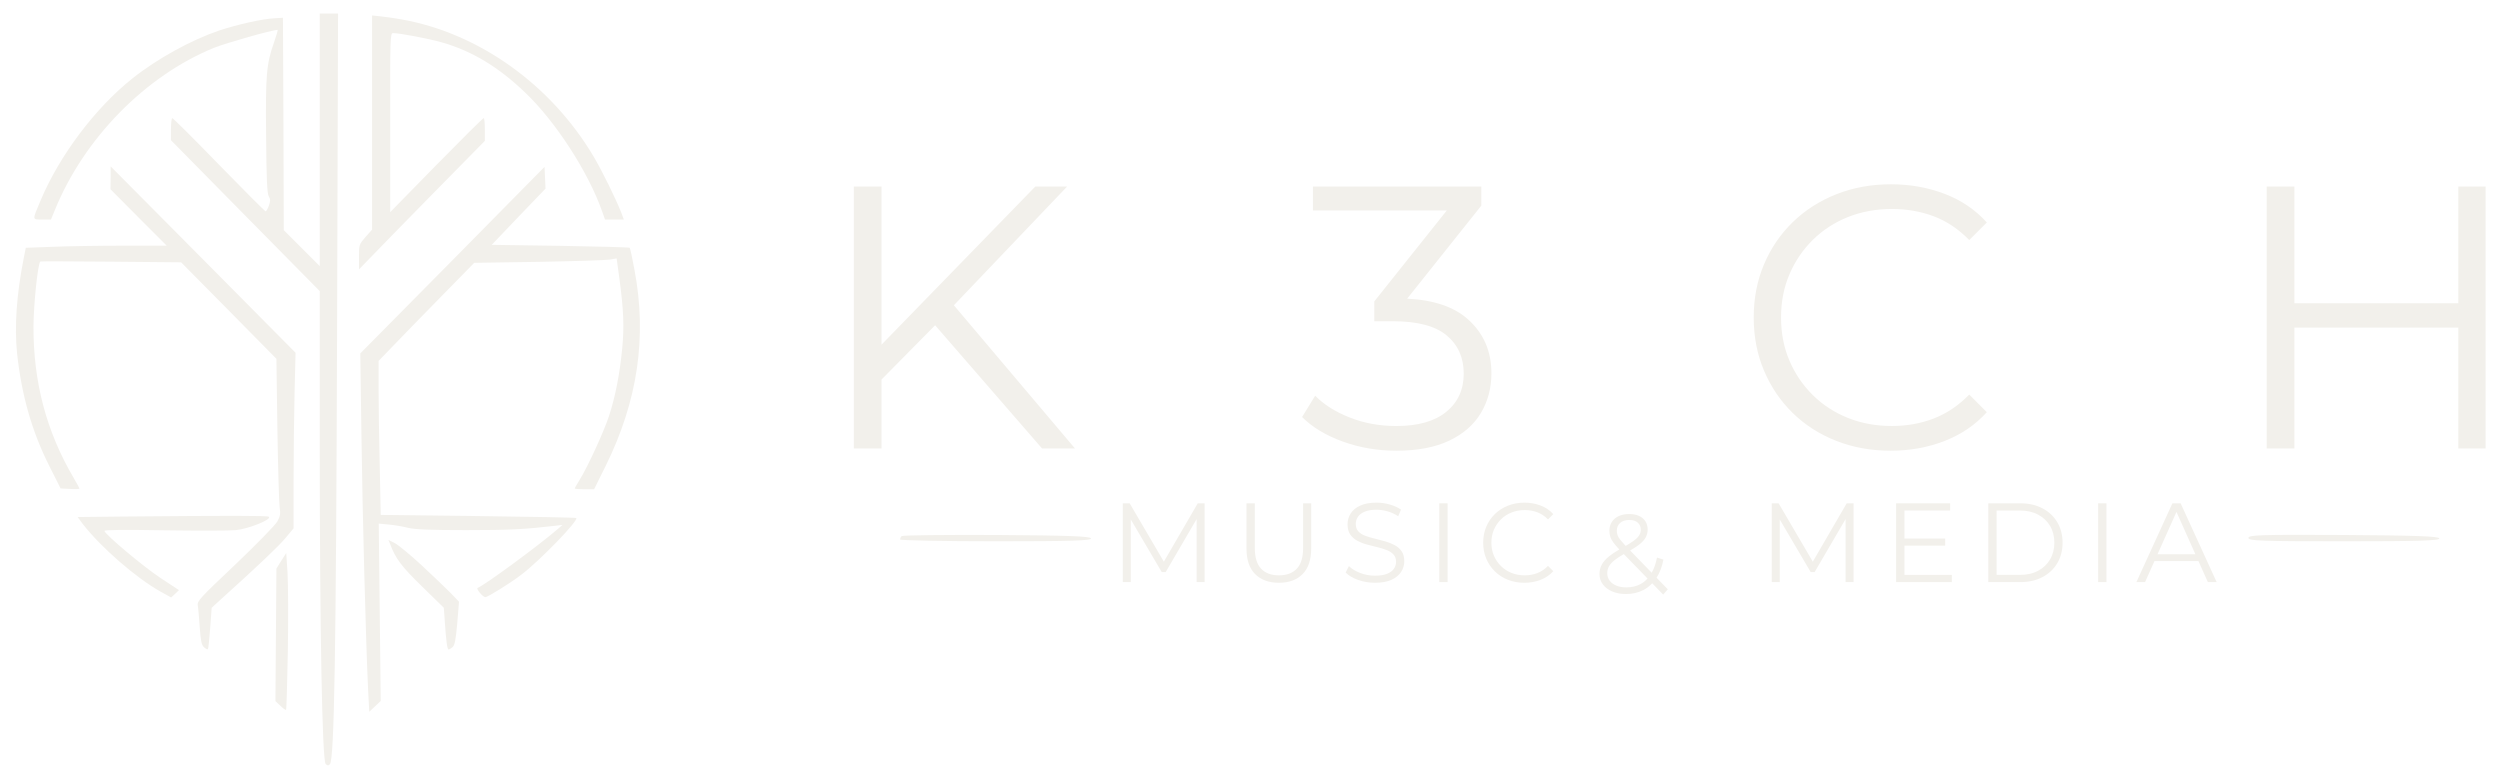
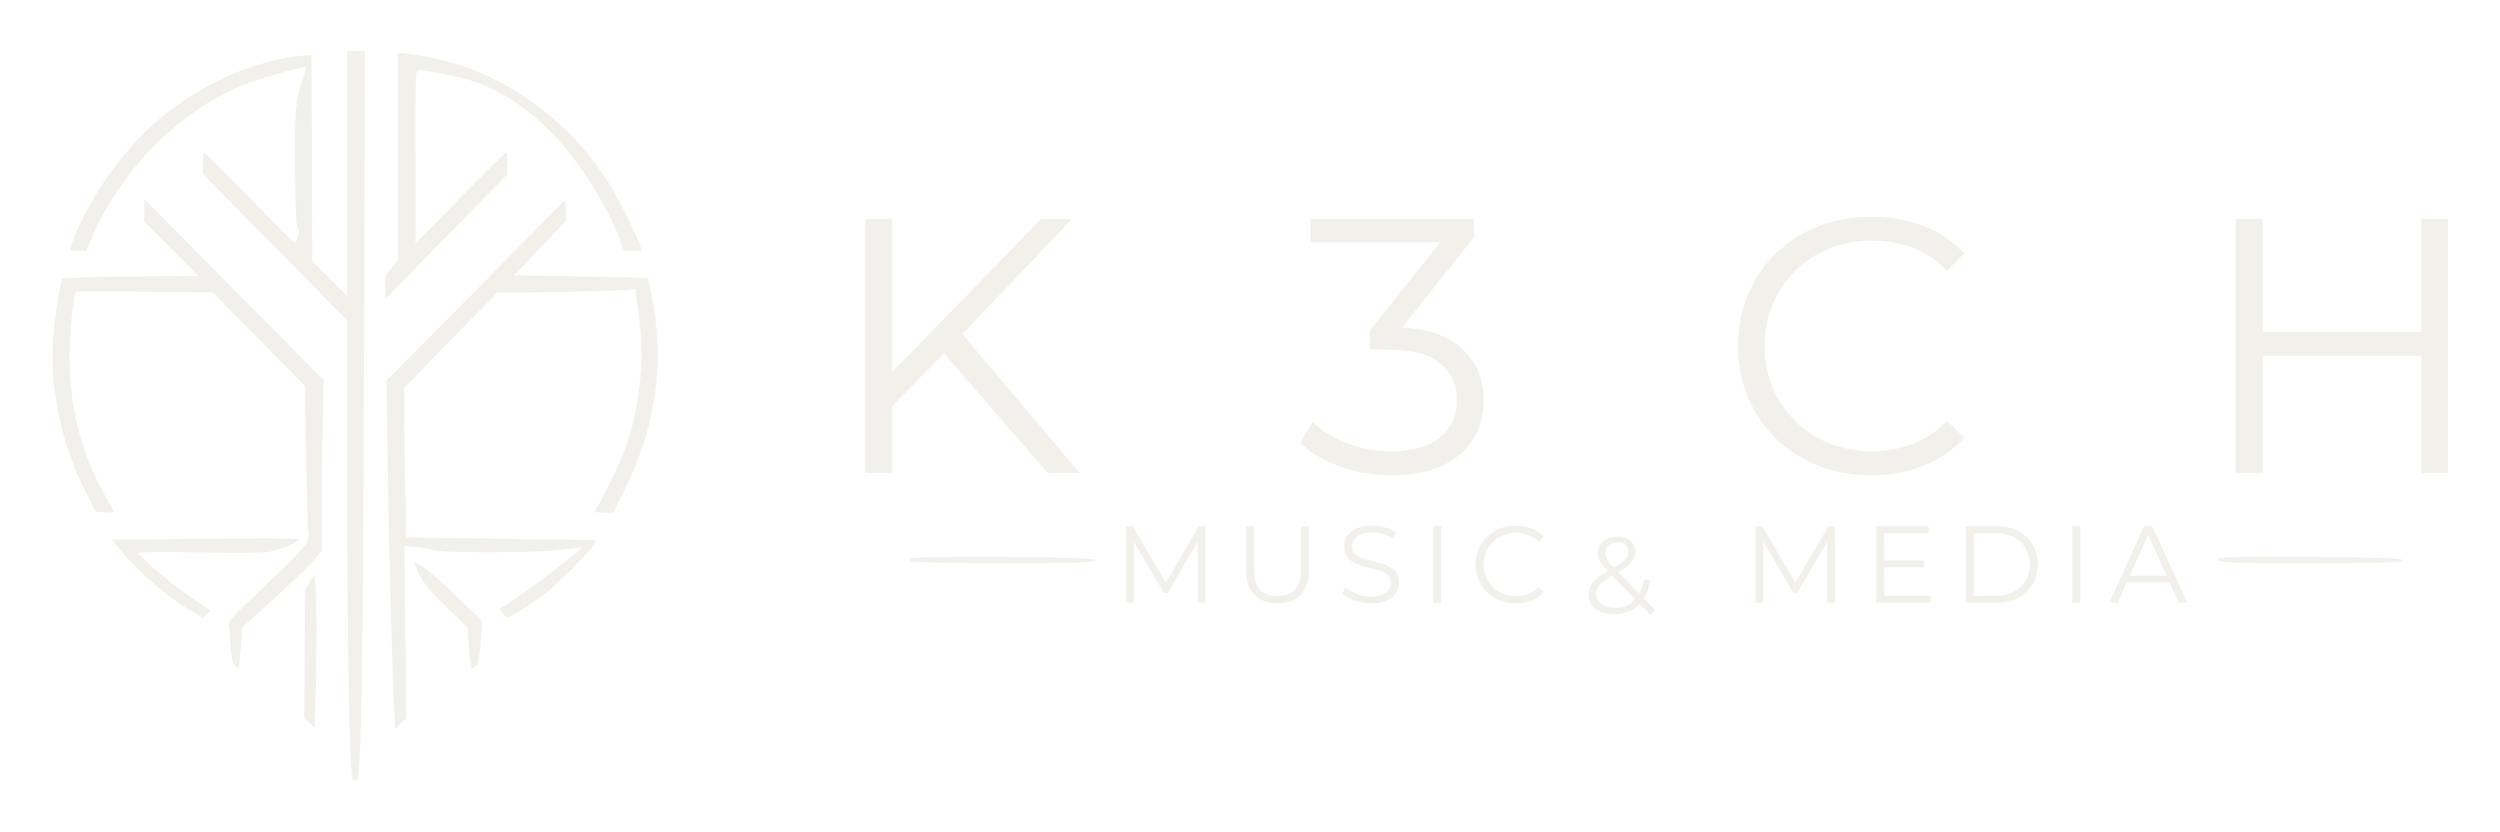
- <svg xmlns="http://www.w3.org/2000/svg" viewBox="0 0 1109.9 346.2" width="1110" height="346">
+ <svg xmlns="http://www.w3.org/2000/svg" viewBox="-17.3 -17.3 1144.5 380.8" width="1145" height="381" overflow="visible">
  <g fill="#F2F0EB">
    <path d="M 187.14 260.57 L 196.8 270.01 L 197.24 276.19 C 197.82 284.9 198.33 288.54 198.91 288.54 C 199.2 288.54 200 288.1 200.65 287.52 C 201.59 286.79 202.11 284.46 202.76 276.98 L 203.55 267.32 L 199.71 263.33 C 197.53 261.15 191.79 255.63 186.85 251.05 C 181.91 246.48 176.61 242.12 175.09 241.32 L 172.18 239.87 L 172.91 241.61 C 175.38 248.22 177.92 251.57 187.14 260.57 " />
    <path d="M 192.3 85.68 L 215.03 62.58 L 215.03 57.57 C 215.03 54.73 214.81 52.48 214.52 52.48 C 214.16 52.48 204.72 61.86 193.46 73.33 L 172.98 94.25 L 172.98 54.45 C 172.91 17.11 172.98 14.71 174.21 14.71 C 177.26 14.71 189.83 17.11 195.79 18.79 C 209.15 22.56 221.13 29.75 232.97 41.16 C 246.41 53.94 260.93 76.38 267.04 93.66 L 268.41 97.52 L 276.77 97.52 L 275.61 94.39 C 273.28 88.51 267.4 76.45 263.48 69.77 C 244.59 37.74 212.42 14.71 177.99 8.62 C 174.58 8.04 170.29 7.38 168.4 7.23 L 164.92 6.87 L 164.92 102.02 L 162.01 105.29 C 159.18 108.55 159.11 108.7 159.11 114.15 L 159.11 119.67 L 164.41 114.22 C 167.24 111.24 179.8 98.39 192.3 85.68 " />
    <path d="M 18.35 97.52 L 22.27 97.52 L 24.01 93.3 C 36.94 61.49 64.25 33.67 94.68 21.25 C 100.13 19.07 120.54 13.27 122.94 13.27 C 123.16 13.27 122.43 15.8 121.34 18.93 C 118 28.37 117.56 33.16 117.85 60.47 C 118 79.36 118.29 85.97 119.02 87.2 C 119.81 88.51 119.81 89.31 119.09 91.34 C 118.58 92.72 117.93 93.88 117.63 93.88 C 117.34 93.88 108.05 84.59 96.93 73.18 C 85.89 61.78 76.53 52.48 76.16 52.48 C 75.87 52.48 75.58 54.66 75.58 57.42 L 75.58 62.29 L 108.63 95.84 L 141.68 129.33 L 141.68 198.62 C 141.68 279.31 142.77 337.7 144.29 339.38 C 145.09 340.17 145.45 340.25 146.18 339.52 C 148.14 337.56 148.94 289.91 149.38 146.69 L 149.81 6 L 141.68 6 L 141.68 118.21 L 133.69 110.23 L 125.7 102.24 L 125.55 55.1 L 125.33 7.89 L 121.7 8.11 C 116.04 8.4 105.14 10.87 97.01 13.55 C 84.59 17.77 69.48 26.05 58.37 34.91 C 41.88 48.05 25.98 69.19 17.62 89.16 C 13.92 97.95 13.84 97.52 18.35 97.52 " />
    <path d="M 126.79 245.68 L 124.61 249.09 L 122.43 252.58 L 122.21 282 L 121.99 311.48 L 124.24 313.59 C 125.41 314.75 126.57 315.55 126.71 315.34 C 126.93 315.19 127.22 303.42 127.51 289.26 C 127.73 275.1 127.66 259.48 127.37 254.54 Z M 126.79 245.68 " />
    <path d="M 167.89 232.61 L 172.4 233.04 C 174.87 233.26 178.71 233.91 180.97 234.5 C 184.02 235.22 190.63 235.51 206.75 235.51 C 226.07 235.51 232.68 235.15 245.9 233.62 L 249.53 233.19 L 247.35 235.08 C 238.86 242.41 214.74 260.14 211.84 261.15 C 210.96 261.52 214.16 265.29 215.25 265.29 C 216.34 265.29 226.58 258.9 231.38 255.2 C 239.65 248.88 256.72 231.23 255.63 230.14 C 255.49 229.92 235.88 229.56 212.05 229.27 L 168.77 228.76 L 168.33 206.97 C 168.04 194.98 167.82 179.59 167.82 172.76 L 167.82 160.34 L 174.14 153.8 C 177.62 150.17 187.14 140.37 195.35 132.02 L 210.31 116.76 L 239 116.33 C 254.76 116.04 269 115.6 270.67 115.31 L 273.57 114.8 L 274.8 123.73 C 276.7 137.97 276.98 145.16 276.04 154.89 C 274.95 166.22 272.99 176.25 270.16 184.89 C 267.83 191.93 260.79 207.26 257.16 213.14 C 255.92 215.11 254.98 216.77 254.98 216.99 C 254.98 217.21 256.94 217.36 259.26 217.36 L 263.55 217.36 L 268.71 206.97 C 282.94 178.14 287.15 149.66 281.49 119.81 C 280.54 114.66 279.6 110.3 279.38 110.08 C 279.16 109.86 265.29 109.5 248.52 109.21 L 218.08 108.77 L 229.99 96.28 L 241.98 83.79 L 241.76 78.92 L 241.54 74.13 L 200.65 115.6 L 159.69 157 L 160.2 193.17 C 160.63 227.45 162.16 285.48 163.17 306.55 L 163.68 316.21 L 168.77 311.41 L 168.33 272.05 Z M 167.89 232.61 " />
    <path d="M 48.78 73.91 L 48.78 79 L 48.71 84.08 L 61.2 96.64 L 73.69 109.14 L 54.45 109.14 C 43.84 109.14 29.75 109.36 23.14 109.64 L 11.09 110.08 L 10.21 114.51 C 6.95 130.85 6 145.23 7.23 157.14 C 9.27 175.81 13.85 191.86 21.69 207.33 L 26.55 216.99 L 30.77 217.21 C 33.02 217.36 34.91 217.28 34.91 217.07 C 34.91 216.85 33.75 214.67 32.29 212.2 C 20.24 191.72 14.43 169.71 14.5 145.09 C 14.57 134.92 16.46 116.91 17.55 116.18 C 17.7 116.04 31.86 116.11 49 116.25 L 80.09 116.54 L 101.29 137.97 L 122.43 159.4 L 122.86 190.7 C 123.15 207.99 123.59 223.6 123.88 225.49 C 124.32 228.25 124.1 229.41 122.79 231.74 C 121.85 233.34 113.5 241.91 104.12 250.84 C 88.36 265.73 87.13 267.11 87.49 269 C 87.71 270.09 88.07 274.45 88.36 278.66 C 88.8 284.76 89.16 286.57 90.25 287.52 C 90.98 288.24 91.78 288.61 92 288.39 C 92.21 288.1 92.65 283.89 93.01 278.95 L 93.67 270.01 L 96.43 267.47 C 115.09 250.62 123.37 242.7 126.42 239.07 L 130.05 234.71 L 130.05 213.51 C 130.05 201.81 130.27 184.31 130.49 174.5 L 130.93 156.71 L 89.89 115.31 Z M 48.78 73.91 " />
    <path d="M 72.46 235.59 C 87.2 235.8 101.51 235.8 104.41 235.51 C 110.23 234.93 120.68 230.65 119.02 229.56 C 118.14 229.05 102.23 229.05 53.94 229.48 L 34.11 229.7 L 36.43 232.82 C 44.5 243.21 60.04 256.72 70.93 262.82 L 75.65 265.44 L 77.4 263.84 L 79.14 262.17 L 70.64 256.57 C 63.02 251.49 46.6 237.69 46.02 235.88 C 45.88 235.37 54.81 235.29 72.46 235.59 " />
    <path d="M 1040.71 237.67 C 1003.61 237.47 998.51 237.67 998.51 238.97 C 998.51 240.27 1003.81 240.47 1041.11 240.47 C 1074.71 240.47 1083.61 240.17 1083.31 239.17 C 1082.91 238.27 1073.31 237.87 1040.71 237.67 " />
    <path d="M 442.31 237.67 C 419.51 237.57 400.61 237.77 400.21 238.17 C 399.81 238.47 399.51 239.17 399.51 239.67 C 399.51 240.07 418.71 240.47 442.11 240.47 C 475.71 240.47 484.61 240.17 484.31 239.17 C 483.91 238.27 474.51 237.87 442.31 237.67 " />
    <path d="M 462.56 199.23 L 477.19 199.23 L 423.39 135.62 L 473.7 82.87 L 459.57 82.87 L 391.25 153.12 L 391.25 82.87 L 378.95 82.87 L 378.95 199.23 L 391.25 199.23 L 391.25 168.62 L 415.06 144.5 Z M 462.56 199.23 " />
    <path d="M 651.81 141.88 C 645.62 136.33 636.6 133.27 624.77 132.68 L 657.71 91.35 L 657.71 82.87 L 582.91 82.87 L 582.91 93.51 L 642.37 93.51 L 610.17 133.9 L 610.17 142.71 L 618.48 142.71 C 629.34 142.71 637.3 144.82 642.34 149.03 C 647.38 153.24 649.9 158.89 649.9 165.98 C 649.9 173.08 647.32 178.73 642.17 182.94 C 637.02 187.15 629.62 189.26 619.98 189.26 C 612.44 189.26 605.49 187.98 599.12 185.43 C 592.75 182.89 587.68 179.67 583.91 175.79 L 578.09 185.27 C 582.63 189.81 588.65 193.44 596.13 196.15 C 603.61 198.87 611.56 200.23 619.98 200.23 C 629.4 200.23 637.24 198.73 643.5 195.74 C 649.76 192.75 654.45 188.65 657.55 183.44 C 660.65 178.23 662.2 172.36 662.2 165.82 C 662.2 156.07 658.74 148.09 651.81 141.88 " />
    <path d="M 805 106.55 C 809.43 102.18 814.64 98.8 820.62 96.41 C 826.61 94.04 833.09 92.84 840.07 92.84 C 846.72 92.84 852.93 93.92 858.69 96.08 C 864.45 98.24 869.71 101.77 874.48 106.64 L 882.29 98.83 C 877.2 93.18 870.93 88.94 863.51 86.11 C 856.08 83.29 848.16 81.87 839.74 81.87 C 830.98 81.87 822.89 83.34 815.47 86.28 C 808.04 89.21 801.59 93.34 796.1 98.66 C 790.62 103.98 786.35 110.24 783.3 117.45 C 780.25 124.65 778.73 132.52 778.73 141.05 C 778.73 149.58 780.25 157.45 783.3 164.65 C 786.35 171.86 790.59 178.12 796.02 183.44 C 801.45 188.76 807.88 192.89 815.3 195.82 C 822.73 198.76 830.82 200.23 839.57 200.23 C 848.11 200.23 856.08 198.79 863.51 195.91 C 870.93 193.02 877.2 188.76 882.29 183.11 L 874.48 175.29 C 869.71 180.17 864.45 183.71 858.69 185.93 C 852.93 188.15 846.72 189.25 840.07 189.25 C 833.09 189.25 826.61 188.07 820.62 185.68 C 814.64 183.3 809.43 179.92 805 175.54 C 800.56 171.16 797.1 166.07 794.61 160.25 C 792.11 154.43 790.87 148.03 790.87 141.05 C 790.87 134.07 792.11 127.67 794.61 121.85 C 797.1 116.03 800.56 110.93 805 106.55 " />
    <path d="M 1091.75 82.87 L 1091.75 134.73 L 1018.93 134.73 L 1018.93 82.87 L 1006.63 82.87 L 1006.63 199.23 L 1018.93 199.23 L 1018.93 145.54 L 1091.75 145.54 L 1091.75 199.23 L 1103.88 199.23 L 1103.88 82.87 Z M 1091.75 82.87 " />
    <path d="M 516.68 249.53 L 501.49 223.6 L 498.44 223.6 L 498.44 258.6 L 501.99 258.6 L 501.99 230.77 L 515.74 254.15 L 517.49 254.15 L 531.24 230.61 L 531.24 258.6 L 534.79 258.6 L 534.79 223.6 L 531.74 223.6 Z M 516.68 249.53 " />
    <path d="M 578.54 243.5 C 578.54 247.64 577.6 250.69 575.74 252.65 C 573.87 254.62 571.22 255.6 567.79 255.6 C 564.39 255.6 561.75 254.62 559.89 252.65 C 558.02 250.69 557.09 247.64 557.09 243.5 L 557.09 223.6 L 553.39 223.6 L 553.39 243.65 C 553.39 248.69 554.67 252.48 557.24 255.05 C 559.8 257.62 563.32 258.9 567.79 258.9 C 572.25 258.9 575.76 257.62 578.31 255.05 C 580.86 252.48 582.14 248.69 582.14 243.65 L 582.14 223.6 L 578.54 223.6 Z M 578.54 243.5 " />
    <path d="M 619.21 242.18 C 617.93 241.5 616.53 240.94 615.01 240.5 C 613.5 240.07 611.97 239.67 610.44 239.3 C 608.9 238.94 607.5 238.52 606.21 238.05 C 604.93 237.59 603.89 236.94 603.11 236.1 C 602.33 235.27 601.94 234.17 601.94 232.8 C 601.94 231.6 602.26 230.53 602.91 229.58 C 603.56 228.63 604.57 227.87 605.94 227.3 C 607.3 226.74 609.04 226.45 611.14 226.45 C 612.7 226.45 614.33 226.69 616.01 227.15 C 617.7 227.62 619.29 228.35 620.79 229.35 L 622.04 226.4 C 620.64 225.44 618.97 224.68 617.04 224.13 C 615.11 223.58 613.15 223.3 611.19 223.3 C 608.22 223.3 605.79 223.75 603.89 224.63 C 601.99 225.51 600.58 226.68 599.66 228.13 C 598.75 229.58 598.29 231.17 598.29 232.9 C 598.29 234.77 598.68 236.28 599.46 237.43 C 600.25 238.58 601.28 239.5 602.56 240.2 C 603.85 240.9 605.25 241.46 606.79 241.88 C 608.32 242.3 609.86 242.69 611.39 243.05 C 612.92 243.42 614.32 243.84 615.59 244.33 C 616.86 244.81 617.88 245.47 618.66 246.3 C 619.45 247.14 619.84 248.24 619.84 249.6 C 619.84 250.74 619.51 251.77 618.86 252.7 C 618.21 253.64 617.2 254.38 615.81 254.93 C 614.43 255.48 612.64 255.75 610.44 255.75 C 608.14 255.75 605.95 255.34 603.86 254.53 C 601.78 253.71 600.12 252.7 598.89 251.5 L 597.44 254.35 C 598.74 255.69 600.58 256.78 602.96 257.63 C 605.35 258.48 607.84 258.9 610.44 258.9 C 613.44 258.9 615.89 258.46 617.81 257.58 C 619.73 256.7 621.15 255.53 622.09 254.08 C 623.02 252.63 623.49 251.05 623.49 249.35 C 623.49 247.52 623.1 246.04 622.31 244.9 C 621.53 243.77 620.5 242.86 619.21 242.18 " />
    <path d="M 639.04 258.6 L 642.74 258.6 L 642.74 223.6 L 639.04 223.6 Z M 639.04 258.6 " />
    <path d="M 666.44 230.73 C 667.77 229.41 669.34 228.39 671.14 227.68 C 672.94 226.96 674.89 226.6 676.99 226.6 C 678.99 226.6 680.86 226.93 682.59 227.58 C 684.32 228.23 685.91 229.29 687.34 230.75 L 689.69 228.4 C 688.16 226.7 686.27 225.43 684.04 224.58 C 681.8 223.73 679.42 223.3 676.89 223.3 C 674.25 223.3 671.82 223.75 669.59 224.63 C 667.36 225.51 665.41 226.75 663.76 228.35 C 662.11 229.95 660.83 231.84 659.91 234 C 659 236.17 658.54 238.54 658.54 241.1 C 658.54 243.67 659 246.04 659.91 248.2 C 660.83 250.37 662.11 252.25 663.74 253.85 C 665.37 255.45 667.3 256.7 669.54 257.58 C 671.77 258.46 674.2 258.9 676.84 258.9 C 679.41 258.9 681.8 258.47 684.04 257.6 C 686.27 256.74 688.16 255.45 689.69 253.75 L 687.34 251.4 C 685.91 252.87 684.32 253.94 682.59 254.6 C 680.86 255.27 678.99 255.6 676.99 255.6 C 674.89 255.6 672.94 255.25 671.14 254.53 C 669.34 253.81 667.77 252.79 666.44 251.48 C 665.11 250.16 664.06 248.63 663.31 246.88 C 662.56 245.13 662.19 243.2 662.19 241.1 C 662.19 239 662.56 237.08 663.31 235.33 C 664.06 233.58 665.11 232.04 666.44 230.73 " />
    <path d="M 728.41 259.5 C 726.58 260.47 724.5 260.95 722.16 260.95 C 720.5 260.95 719.02 260.7 717.74 260.18 C 716.45 259.66 715.45 258.93 714.74 257.98 C 714.02 257.03 713.66 255.92 713.66 254.65 C 713.66 253.55 713.91 252.55 714.41 251.63 C 714.91 250.71 715.77 249.77 716.99 248.8 C 718.01 247.99 719.36 247.11 721.01 246.15 L 731.56 257.01 C 730.63 258.04 729.59 258.88 728.41 259.5 M 718.24 237.75 C 718.02 237.12 717.91 236.45 717.91 235.75 C 717.91 234.36 718.39 233.21 719.36 232.33 C 720.33 231.45 721.7 231 723.46 231 C 725.1 231 726.36 231.4 727.24 232.2 C 728.12 233 728.56 234.05 728.56 235.36 C 728.56 236.25 728.31 237.09 727.81 237.88 C 727.31 238.66 726.47 239.48 725.29 240.33 C 724.4 240.97 723.25 241.7 721.84 242.52 C 720.85 241.46 720.06 240.57 719.49 239.86 C 718.87 239.09 718.45 238.39 718.24 237.75 M 738.61 248.61 L 735.76 247.7 C 735.25 250.36 734.46 252.59 733.41 254.44 L 723.82 244.56 C 725.36 243.67 726.65 242.84 727.66 242.08 C 729.06 241.03 730.07 239.95 730.69 238.86 C 731.3 237.75 731.61 236.57 731.61 235.3 C 731.61 233.84 731.27 232.59 730.59 231.55 C 729.91 230.52 728.95 229.73 727.74 229.18 C 726.52 228.63 725.1 228.36 723.46 228.36 C 721.66 228.36 720.1 228.66 718.76 229.28 C 717.43 229.89 716.41 230.76 715.69 231.88 C 714.97 233 714.61 234.3 714.61 235.8 C 714.61 236.74 714.75 237.62 715.01 238.45 C 715.28 239.29 715.75 240.16 716.44 241.08 C 717.08 241.95 717.95 242.96 719.03 244.11 C 717.18 245.17 715.64 246.19 714.44 247.18 C 712.95 248.39 711.88 249.63 711.21 250.88 C 710.55 252.13 710.21 253.5 710.21 255 C 710.21 256.77 710.72 258.32 711.74 259.65 C 712.75 260.99 714.14 262.03 715.91 262.78 C 717.68 263.53 719.7 263.9 721.96 263.9 C 724.83 263.9 727.39 263.32 729.66 262.15 C 731.15 261.39 732.46 260.37 733.63 259.13 L 738.51 264.15 L 740.56 261.8 L 735.57 256.66 C 736.98 254.45 738.01 251.78 738.61 248.61 " />
    <path d="M 804.98 249.53 L 789.79 223.6 L 786.74 223.6 L 786.74 258.6 L 790.29 258.6 L 790.29 230.77 L 804.04 254.15 L 805.79 254.15 L 819.54 230.61 L 819.54 258.6 L 823.09 258.6 L 823.09 223.6 L 820.04 223.6 Z M 804.98 249.53 " />
    <path d="M 845.69 242.4 L 863.79 242.4 L 863.79 239.25 L 845.69 239.25 L 845.69 226.8 L 865.99 226.8 L 865.99 223.6 L 841.99 223.6 L 841.99 258.6 L 866.74 258.6 L 866.74 255.4 L 845.69 255.4 Z M 845.69 242.4 " />
    <path d="M 910.39 248.53 C 909.12 250.68 907.34 252.36 905.06 253.58 C 902.78 254.8 900.09 255.4 896.99 255.4 L 886.64 255.4 L 886.64 226.8 L 896.99 226.8 C 900.09 226.8 902.78 227.41 905.06 228.63 C 907.34 229.84 909.12 231.52 910.39 233.65 C 911.65 235.79 912.29 238.27 912.29 241.1 C 912.29 243.9 911.65 246.38 910.39 248.53 M 907.01 225.83 C 904.2 224.34 900.92 223.6 897.19 223.6 L 882.94 223.6 L 882.94 258.6 L 897.19 258.6 C 900.92 258.6 904.2 257.86 907.01 256.38 C 909.83 254.89 912.02 252.84 913.59 250.2 C 915.15 247.57 915.94 244.54 915.94 241.1 C 915.94 237.67 915.15 234.64 913.59 232 C 912.02 229.37 909.83 227.31 907.01 225.83 " />
    <path d="M 931.74 258.6 L 935.44 258.6 L 935.44 223.6 L 931.74 223.6 Z M 931.74 258.6 " />
    <path d="M 958.11 246.25 L 966.54 227.43 L 974.96 246.25 Z M 964.74 223.6 L 948.74 258.6 L 952.59 258.6 L 956.77 249.25 L 976.3 249.25 L 980.49 258.6 L 984.39 258.6 L 968.39 223.6 Z M 964.74 223.6 " />
  </g>
</svg>
